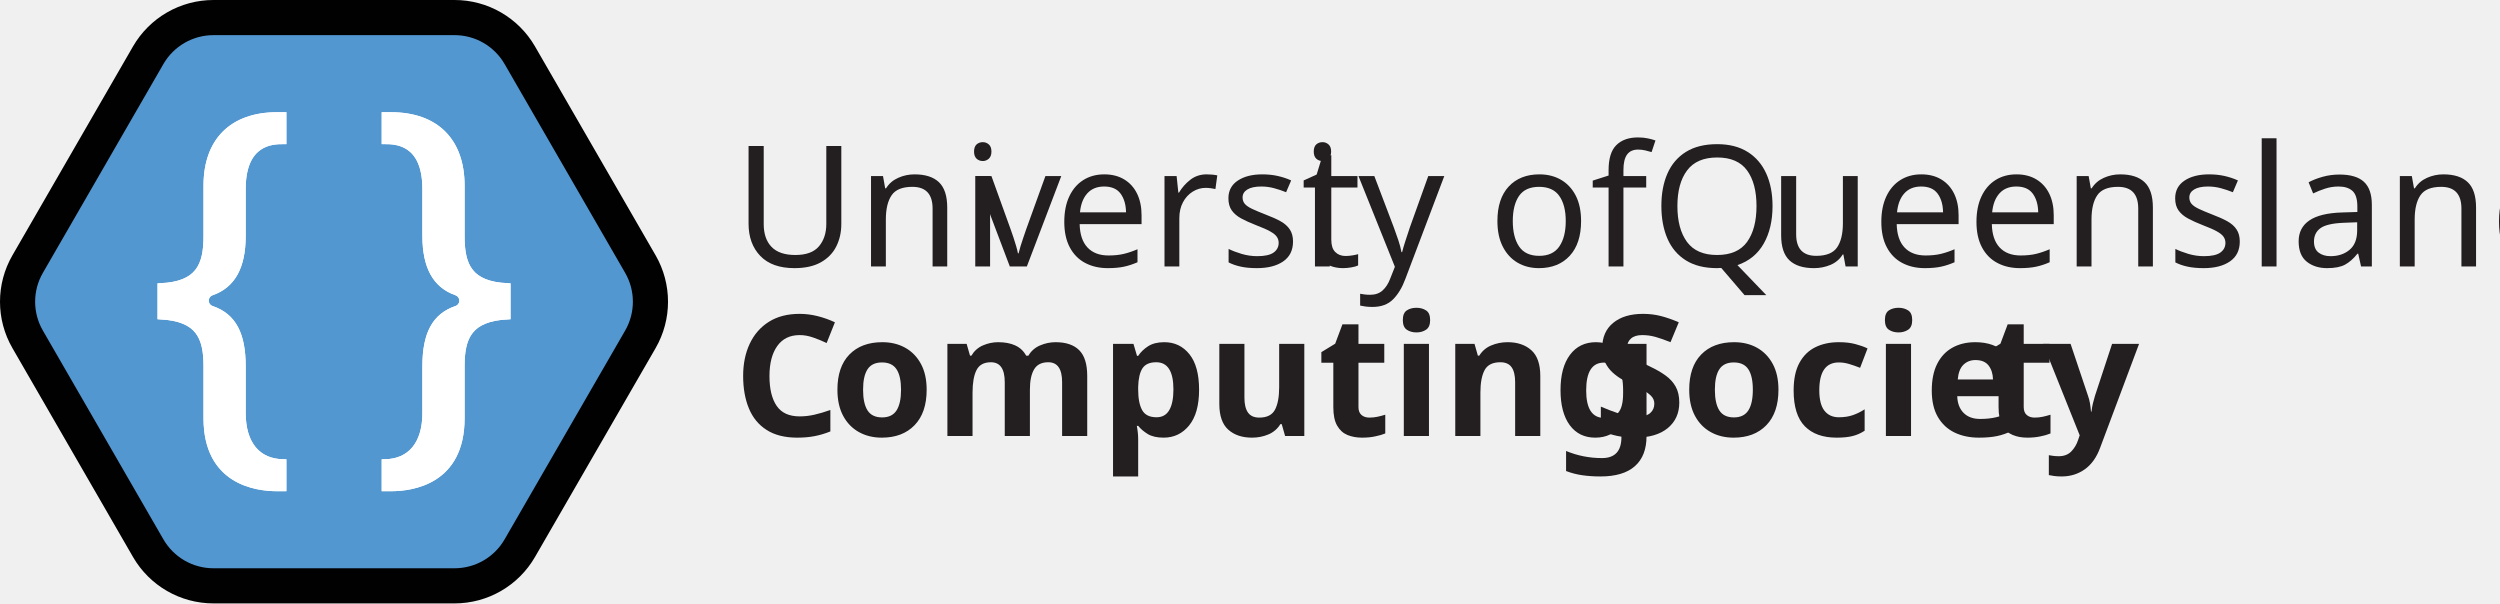
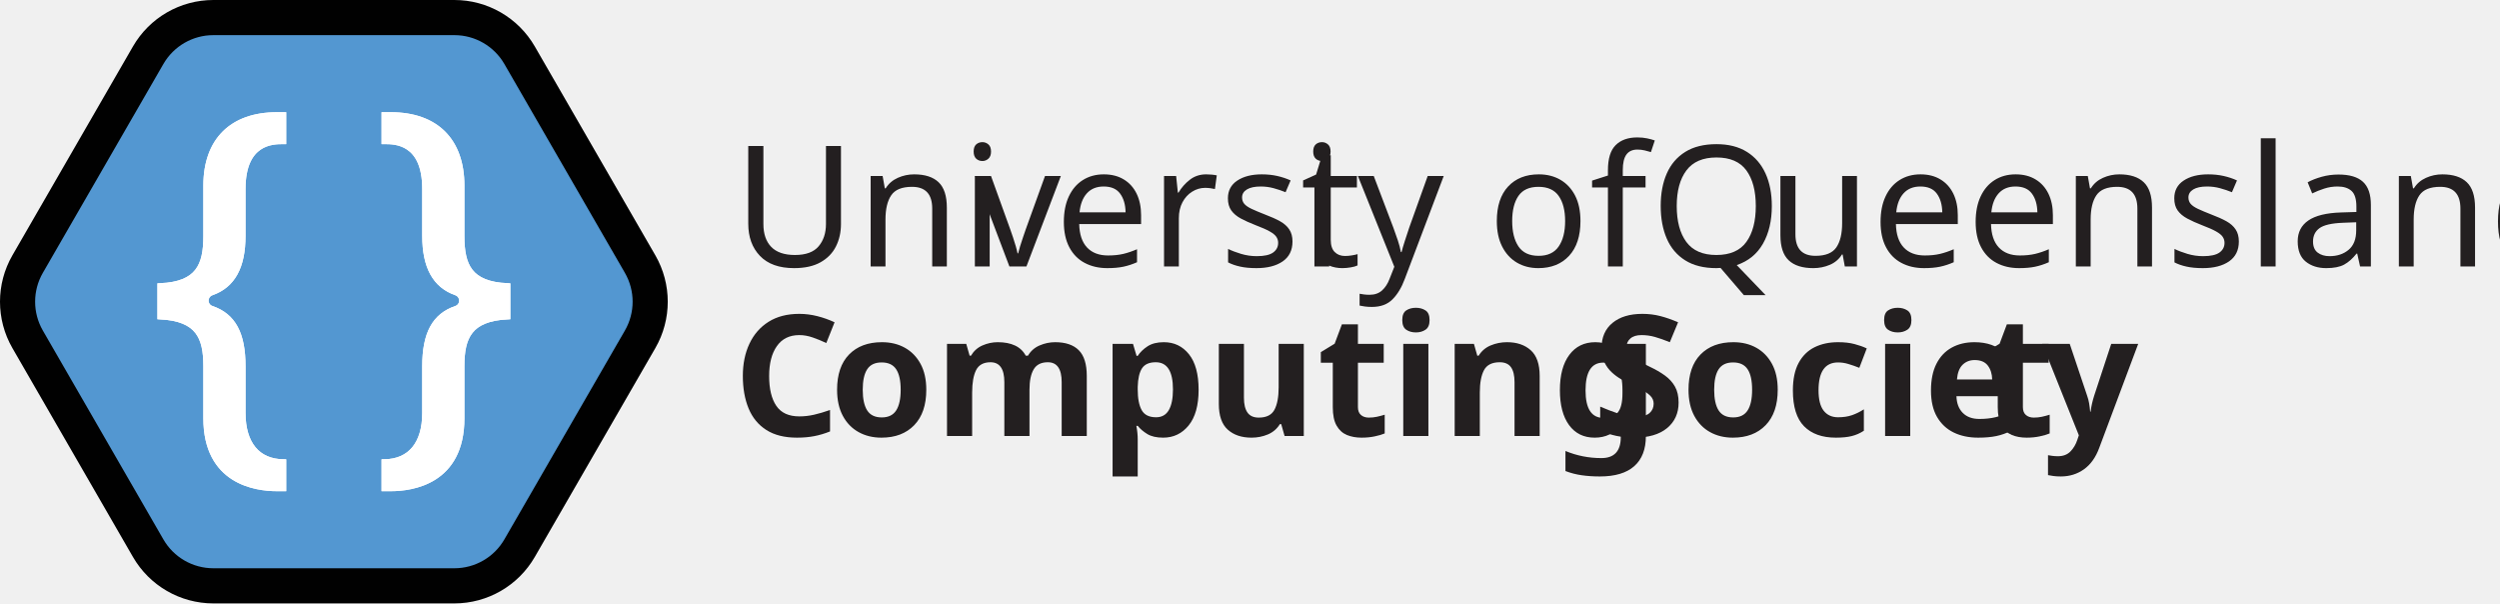
- <svg xmlns="http://www.w3.org/2000/svg" viewBox="0 0 1067.16 257.57">
-   <defs>
-     <style>.cls-1{fill:#5397d1;stroke:#010101;stroke-width:15px;}.cls-1,.cls-2{stroke-miterlimit:10;}.cls-2{fill:#fff;stroke:#fff;stroke-width:2.5px;}.cls-3,.cls-8{font-size:72px;fill:#231f20;}.cls-3{font-family:MyriadPro-Regular, Myriad Pro;}.cls-4{letter-spacing:-0.01em;}.cls-5{letter-spacing:0.01em;}.cls-6{letter-spacing:0em;}.cls-7{letter-spacing:0em;}.cls-8{font-family:MyriadPro-Semibold, Myriad Pro;font-weight:600;}.cls-9{letter-spacing:-0.02em;}.cls-10{letter-spacing:0.01em;}.cls-11{letter-spacing:0.01em;}</style>
-   </defs>
+ <svg xmlns="http://www.w3.org/2000/svg" width="1067.162" height="257.572" viewBox="0 0 1067.162 257.572">
  <g id="Layer_2" data-name="Layer 2">
    <g id="Layer_1-2" data-name="Layer 1">
-       <path class="cls-1" d="M194,7.5H91.11A32.17,32.17,0,0,0,63.27,23.57L11.81,112.72a32.1,32.1,0,0,0,0,32.14L63.27,234a32.15,32.15,0,0,0,27.84,16.07H194A32.13,32.13,0,0,0,221.88,234l51.47-89.14a32.15,32.15,0,0,0,0-32.14L221.88,23.57A32.15,32.15,0,0,0,194,7.5Z" />
-       <path class="cls-2" d="M164.18,208.43V197.3c11-.14,17.37-7.78,17.37-21v-19.9c0-13.86,4.09-21.45,13.27-24.58a3.66,3.66,0,0,0,2.5-3.48,3.71,3.71,0,0,0-2.48-3.49c-8.94-3.12-13.29-11-13.29-24.15v-20c0-20.42-13-20.42-17.24-20.42h-.13V49.15h2.71c19.18,0,30.18,11,30.18,30.06V100.8c0,12.59,3.36,20.62,19.61,21.35v12.93c-16.25.83-19.61,8.78-19.61,21.2v22.28c0,27-21.11,29.87-30.18,29.87Z" />
-       <path class="cls-2" d="M164.18,208.43V197.3c11-.14,17.37-7.78,17.37-21v-19.9c0-13.86,4.09-21.45,13.27-24.58a3.66,3.66,0,0,0,2.5-3.48,3.71,3.71,0,0,0-2.48-3.49c-8.94-3.12-13.29-11-13.29-24.15v-20c0-20.42-13-20.42-17.24-20.42h-.13V49.15h2.71c19.18,0,30.18,11,30.18,30.06V100.8c0,12.59,3.36,20.62,19.61,21.35v12.93c-16.25.83-19.61,8.78-19.61,21.2v22.28c0,27-21.11,29.87-30.18,29.87Z" />
-       <path class="cls-2" d="M121,208.43V197.3c-11-.14-17.37-7.78-17.37-21v-19.9c0-13.86-4.09-21.45-13.27-24.58a3.64,3.64,0,0,1-2.49-3.48,3.68,3.68,0,0,1,2.48-3.49c8.94-3.12,13.28-11,13.28-24.15v-20c0-20.42,13-20.42,17.25-20.42H121V49.15h-2.71c-19.17,0-30.17,11-30.17,30.06V100.8c0,12.59-3.36,20.62-19.62,21.35v12.93c16.26.83,19.62,8.78,19.62,21.2v22.28c0,27,21.1,29.87,30.17,29.87Z" />
-       <path class="cls-2" d="M121,208.43V197.3c-11-.14-17.37-7.78-17.37-21v-19.9c0-13.86-4.09-21.45-13.27-24.58a3.64,3.64,0,0,1-2.49-3.48,3.68,3.68,0,0,1,2.48-3.49c8.94-3.12,13.28-11,13.28-24.15v-20c0-20.42,13-20.42,17.25-20.42H121V49.15h-2.71c-19.17,0-30.17,11-30.17,30.06V100.8c0,12.59-3.36,20.62-19.62,21.35v12.93c16.26.83,19.62,8.78,19.62,21.2v22.28c0,27,21.1,29.87,30.17,29.87Z" />
-       <text class="cls-3" transform="translate(313.05 113.74)">Uni<tspan class="cls-4" x="103.39" y="0">v</tspan>
-         <tspan x="137.3" y="0">ersi</tspan>
-         <tspan class="cls-5" x="242.28" y="0">t</tspan>
-         <tspan class="cls-6" x="266.75" y="0">y of </tspan>
-         <tspan class="cls-7" x="391.74" y="0">Q</tspan>
-         <tspan class="cls-6" x="441.57" y="0">ueensland</tspan>
+       <path d="M194.044,7.5H91.109A32.14,32.14,0,0,0,63.274,23.571L11.806,112.715a32.145,32.145,0,0,0,0,32.142L63.274,234a32.14,32.14,0,0,0,27.835,16.071H194.044A32.143,32.143,0,0,0,221.88,234l51.467-89.144a32.14,32.14,0,0,0,0-32.142L221.88,23.571A32.143,32.143,0,0,0,194.044,7.5Z" fill="#5397d1" stroke="#010101" stroke-miterlimit="10" stroke-width="15" />
+       <path d="M164.179,208.427V197.3c11.045-.139,17.371-7.781,17.371-21.015V156.393c0-13.867,4.092-21.449,13.269-24.586a3.639,3.639,0,0,0,2.5-3.472,3.69,3.69,0,0,0-2.478-3.492c-8.941-3.12-13.287-11.021-13.287-24.153v-20c0-20.418-12.978-20.418-17.242-20.418h-.129V49.145h2.711c19.178,0,30.178,10.96,30.178,30.07V100.8c0,12.591,3.36,20.619,19.612,21.346v12.936c-16.252.831-19.612,8.777-19.612,21.2v22.275c0,26.958-21.1,29.868-30.178,29.868Z" fill="#fff" stroke="#fff" stroke-miterlimit="10" stroke-width="2.5" />
+       <path d="M164.179,208.427V197.3c11.045-.139,17.371-7.781,17.371-21.015V156.393c0-13.867,4.092-21.449,13.269-24.586a3.639,3.639,0,0,0,2.5-3.472,3.69,3.69,0,0,0-2.478-3.492c-8.941-3.12-13.287-11.021-13.287-24.153v-20c0-20.418-12.978-20.418-17.242-20.418h-.129V49.145h2.711c19.178,0,30.178,10.96,30.178,30.07V100.8c0,12.591,3.36,20.619,19.612,21.346v12.936c-16.252.831-19.612,8.777-19.612,21.2v22.275c0,26.958-21.1,29.868-30.178,29.868Z" fill="#fff" stroke="#fff" stroke-miterlimit="10" stroke-width="2.5" />
+       <path d="M120.975,208.427V197.3c-11.045-.139-17.371-7.781-17.371-21.015V156.393c0-13.867-4.093-21.449-13.27-24.586a3.639,3.639,0,0,1-2.5-3.472,3.69,3.69,0,0,1,2.479-3.492c8.94-3.12,13.287-11.021,13.287-24.153v-20c0-20.418,12.977-20.418,17.242-20.418h.129V49.145h-2.711c-19.179,0-30.179,10.96-30.179,30.07V100.8c0,12.591-3.359,20.619-19.611,21.346v12.936c16.252.831,19.611,8.777,19.611,21.2v22.275c0,26.958,21.105,29.868,30.179,29.868Z" fill="#fff" stroke="#fff" stroke-miterlimit="10" stroke-width="2.5" />
+       <path d="M120.975,208.427V197.3c-11.045-.139-17.371-7.781-17.371-21.015V156.393c0-13.867-4.093-21.449-13.27-24.586a3.639,3.639,0,0,1-2.5-3.472,3.69,3.69,0,0,1,2.479-3.492c8.94-3.12,13.287-11.021,13.287-24.153v-20c0-20.418,12.977-20.418,17.242-20.418h.129V49.145h-2.711c-19.179,0-30.179,10.96-30.179,30.07V100.8c0,12.591-3.359,20.619-19.611,21.346v12.936c16.252.831,19.611,8.777,19.611,21.2v22.275c0,26.958,21.105,29.868,30.179,29.868Z" fill="#fff" stroke="#fff" stroke-miterlimit="10" stroke-width="2.5" />
+       <text transform="translate(313.047 113.736)" font-size="72" fill="#231f20" font-family="MyriadPro-Regular, Myriad Pro">Uni<tspan x="103.39" y="0" letter-spacing="-0.01em">v</tspan>
+         <tspan x="137.302" y="0">ersi</tspan>
+         <tspan x="242.276" y="0" letter-spacing="0.009em">t</tspan>
+         <tspan x="266.755" y="0" letter-spacing="0em">y of </tspan>
+         <tspan x="391.744" y="0" letter-spacing="0.003em">Q</tspan>
+         <tspan x="441.567" y="0" letter-spacing="0em">ueensland</tspan>
      </text>
-       <text class="cls-8" transform="translate(313.05 186.1)">
-         <tspan class="cls-9">C</tspan>
-         <tspan x="41.18" y="0">omputing </tspan>
-         <tspan class="cls-10" x="366.98" y="0">S</tspan>
-         <tspan x="404.78" y="0">ocie</tspan>
-         <tspan class="cls-11" x="533.3" y="0">t</tspan>
-         <tspan x="559.07" y="0">y</tspan>
+       <text transform="translate(313.047 186.101)" font-size="72" fill="#231f20" font-family="MyriadPro-Semibold, Myriad Pro" font-weight="600">
+         <tspan letter-spacing="-0.016em">C</tspan>
+         <tspan x="41.185" y="0">omputing </tspan>
+         <tspan x="366.979" y="0" letter-spacing="0.006em">S</tspan>
+         <tspan x="404.779" y="0">ocie</tspan>
+         <tspan x="533.297" y="0" letter-spacing="0.007em">t</tspan>
+         <tspan x="559.072" y="0">y</tspan>
      </text>
    </g>
  </g>
</svg>
